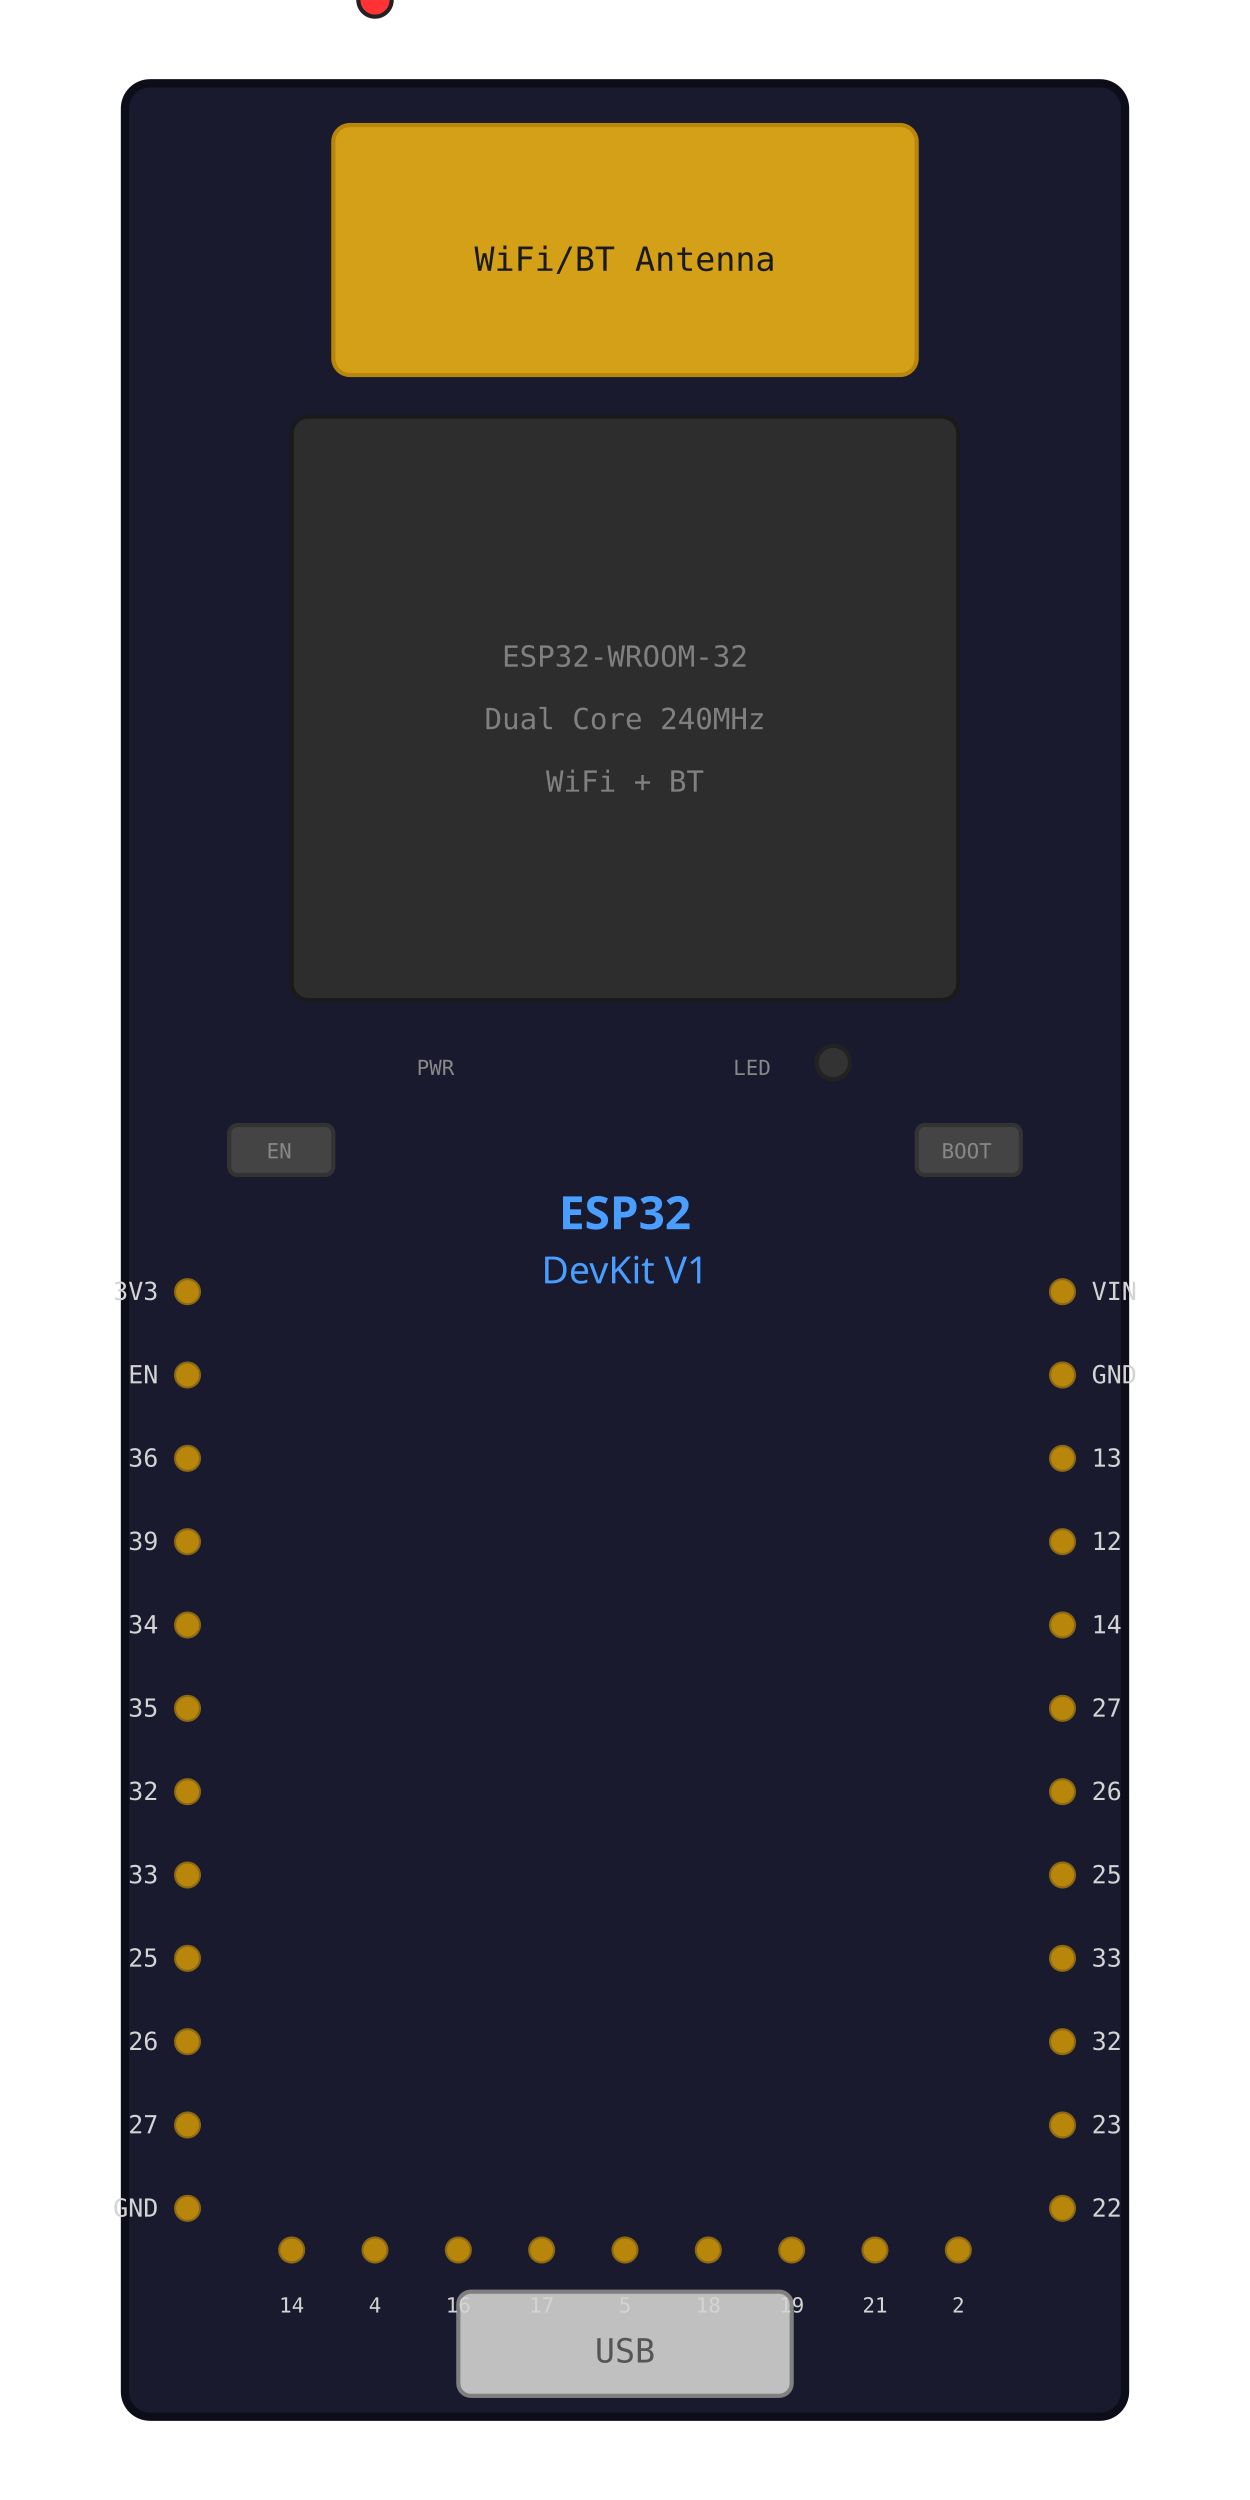
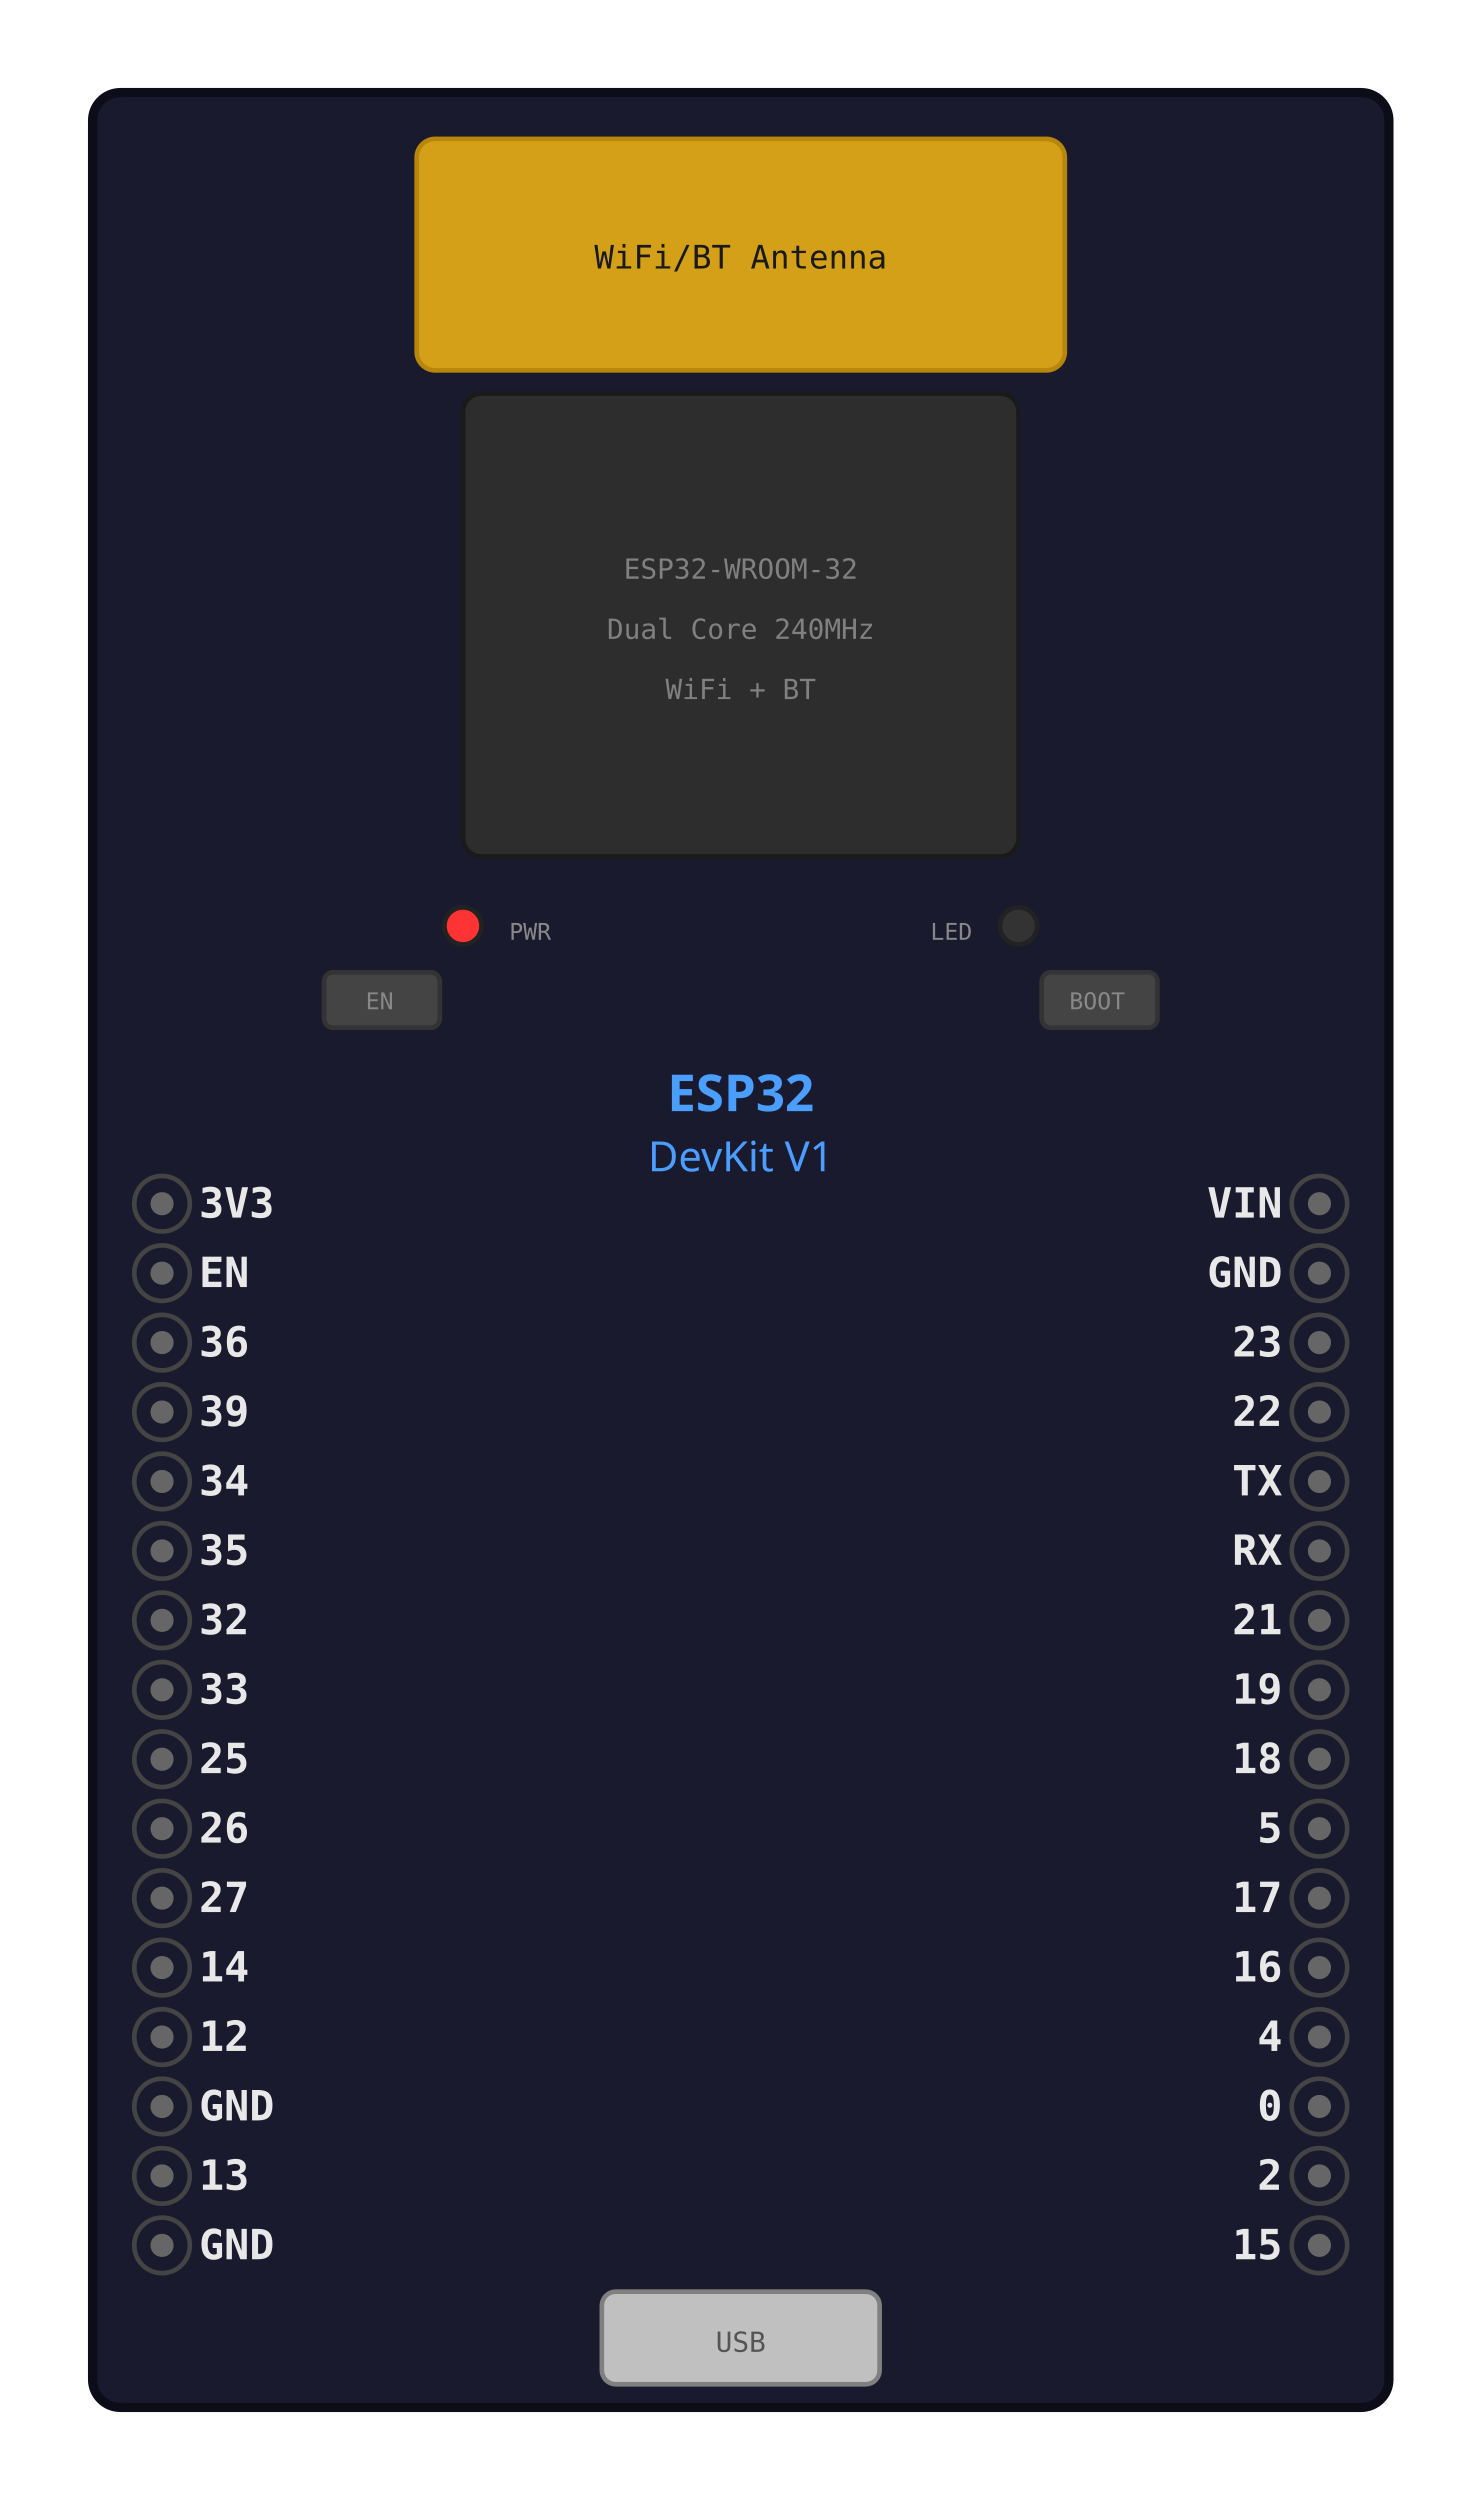
- <svg xmlns="http://www.w3.org/2000/svg" viewBox="0 0 300 600" class="esp32-board">
+ <svg xmlns="http://www.w3.org/2000/svg" viewBox="0 0 320 540" class="esp32-board">
  <defs>
    <style>
      .board-body { fill: #1a1a2e; stroke: #0d0d1a; stroke-width: 2; }
      .usb-connector { fill: #c0c0c0; stroke: #808080; stroke-width: 1; }
      .chip { fill: #2d2d2d; stroke: #1a1a1a; stroke-width: 1; }
-       .chip-text { fill: #808080; font-family: monospace; font-size: 7px; }
+       .chip-text { fill: #808080; font-family: monospace; font-size: 6px; }
      .antenna { fill: #d4a017; stroke: #b8860b; stroke-width: 1; }
-       .pin-hole { fill: #b8860b; stroke: #8b6914; stroke-width: 0.5; }
-       .pin-label { fill: #d4d4d4; font-family: monospace; font-size: 6px; }
+       .pin-hole { fill: none; stroke: #444; stroke-width: 1; }
+       .pin-label { fill: #e8e8e8; font-family: monospace; font-size: 9px; font-weight: bold; }
      .pin-label-right { text-anchor: start; }
      .pin-label-left { text-anchor: end; }
-       .led-power { fill: #333; stroke: #222; stroke-width: 1; }
+       .led-power { fill: #ff3333; stroke: #222; stroke-width: 1; }
      .led-user { fill: #333; stroke: #222; stroke-width: 1; }
      .led-user.on { fill: #0088ff; filter: drop-shadow(0 0 4px #0088ff); }
+       .led-user.pwm { fill: #ffaa00; filter: drop-shadow(0 0 4px #ffaa00); animation: pwm-pulse 0.5s ease-in-out infinite; }
+       @keyframes pwm-pulse { 0%, 100% { opacity: 0.4; } 50% { opacity: 1; } }
      .button { fill: #444; stroke: #333; stroke-width: 1; }
-       .pin-indicator { opacity: 0; transition: opacity 0.2s; }
-       .pin-indicator.active { opacity: 1; }
+       .pin-base { fill: #666; opacity: 1; }
+       .pin-indicator { fill: none; opacity: 0; transition: opacity 0.2s; }
+       .pin-indicator.active { opacity: 0.8; }
      .pin-high { fill: #00ff00; }
      .pin-low { fill: #444; }
      .pin-pwm { fill: #ffaa00; }
    </style>
  </defs>
-   <rect class="board-body" x="30" y="20" width="240" height="560" rx="6" />
-   <rect class="antenna" x="80" y="30" width="140" height="60" rx="4" />
-   <text x="150" y="65" text-anchor="middle" fill="#1a1a1a" font-size="8" font-family="monospace">WiFi/BT Antenna</text>
-   <rect class="usb-connector" x="110" y="550" width="80" height="25" rx="3" />
-   <text x="150" y="567" text-anchor="middle" fill="#555" font-size="8" font-family="monospace">USB</text>
-   <rect class="chip" x="70" y="100" width="160" height="140" rx="4" />
-   <text class="chip-text" x="150" y="160" text-anchor="middle">ESP32-WROOM-32</text>
-   <text class="chip-text" x="150" y="175" text-anchor="middle">Dual Core 240MHz</text>
-   <text class="chip-text" x="150" y="190" text-anchor="middle">WiFi + BT</text>
-   <rect class="button" x="55" y="270" width="25" height="12" rx="2" />
-   <text x="67" y="278" text-anchor="middle" fill="#888" font-size="5" font-family="monospace">EN</text>
-   <rect class="button" x="220" y="270" width="25" height="12" rx="2" />
-   <text x="232" y="278" text-anchor="middle" fill="#888" font-size="5" font-family="monospace">BOOT</text>
-   <circle class="led-power" cx="90" y="255" r="4" style="fill: #ff3333;" />
-   <text x="100" y="258" fill="#888" font-size="5" font-family="monospace">PWR</text>
-   <circle id="led-gpio2" class="led-user" cx="200" cy="255" r="4" />
-   <text x="185" y="258" text-anchor="end" fill="#888" font-size="5" font-family="monospace">LED</text>
+   <rect class="board-body" x="20" y="20" width="280" height="500" rx="6" />
+   <rect class="antenna" x="90" y="30" width="140" height="50" rx="4" />
+   <text x="160" y="58" text-anchor="middle" fill="#1a1a1a" font-size="7" font-family="monospace">WiFi/BT Antenna</text>
+   <rect class="chip" x="100" y="85" width="120" height="100" rx="4" />
+   <text class="chip-text" x="160" y="125" text-anchor="middle">ESP32-WROOM-32</text>
+   <text class="chip-text" x="160" y="138" text-anchor="middle">Dual Core 240MHz</text>
+   <text class="chip-text" x="160" y="151" text-anchor="middle">WiFi + BT</text>
+   <circle class="led-power" cx="100" cy="200" r="4" />
+   <text x="110" y="203" fill="#888" font-size="5" font-family="monospace">PWR</text>
+   <circle id="led-gpio2" class="led-user" cx="220" cy="200" r="4" />
+   <text x="210" y="203" text-anchor="end" fill="#888" font-size="5" font-family="monospace">LED</text>
+   <rect class="button" x="70" y="210" width="25" height="12" rx="2" />
+   <text x="82" y="218" text-anchor="middle" fill="#888" font-size="5" font-family="monospace">EN</text>
+   <rect class="button" x="225" y="210" width="25" height="12" rx="2" />
+   <text x="237" y="218" text-anchor="middle" fill="#888" font-size="5" font-family="monospace">BOOT</text>
+   <text x="160" y="240" text-anchor="middle" fill="#4a9eff" font-size="11" font-family="sans-serif" font-weight="bold">ESP32</text>
+   <text x="160" y="253" text-anchor="middle" fill="#4a9eff" font-size="9" font-family="sans-serif">DevKit V1</text>
  <g id="left-pins">
-     <circle class="pin-hole" cx="45" cy="310" r="3" />
-     <text class="pin-label pin-label-left" x="38" y="312">3V3</text>
-     <circle class="pin-hole" cx="45" cy="330" r="3" />
-     <text class="pin-label pin-label-left" x="38" y="332">EN</text>
-     <circle class="pin-hole" cx="45" cy="350" r="3" />
-     <circle id="pin-36" class="pin-indicator pin-low" cx="45" cy="350" r="2" />
-     <text class="pin-label pin-label-left" x="38" y="352">36</text>
-     <circle class="pin-hole" cx="45" cy="370" r="3" />
-     <circle id="pin-39" class="pin-indicator pin-low" cx="45" cy="370" r="2" />
-     <text class="pin-label pin-label-left" x="38" y="372">39</text>
-     <circle class="pin-hole" cx="45" cy="390" r="3" />
-     <circle id="pin-34" class="pin-indicator pin-low" cx="45" cy="390" r="2" />
-     <text class="pin-label pin-label-left" x="38" y="392">34</text>
-     <circle class="pin-hole" cx="45" cy="410" r="3" />
-     <circle id="pin-35" class="pin-indicator pin-low" cx="45" cy="410" r="2" />
-     <text class="pin-label pin-label-left" x="38" y="412">35</text>
-     <circle class="pin-hole" cx="45" cy="430" r="3" />
-     <circle id="pin-32" class="pin-indicator pin-low" cx="45" cy="430" r="2" />
-     <text class="pin-label pin-label-left" x="38" y="432">32</text>
-     <circle class="pin-hole" cx="45" cy="450" r="3" />
-     <circle id="pin-33" class="pin-indicator pin-low" cx="45" cy="450" r="2" />
-     <text class="pin-label pin-label-left" x="38" y="452">33</text>
-     <circle class="pin-hole" cx="45" cy="470" r="3" />
-     <circle id="pin-25" class="pin-indicator pin-low" cx="45" cy="470" r="2" />
-     <text class="pin-label pin-label-left" x="38" y="472">25</text>
-     <circle class="pin-hole" cx="45" cy="490" r="3" />
-     <circle id="pin-26" class="pin-indicator pin-low" cx="45" cy="490" r="2" />
-     <text class="pin-label pin-label-left" x="38" y="492">26</text>
-     <circle class="pin-hole" cx="45" cy="510" r="3" />
-     <circle id="pin-27" class="pin-indicator pin-low" cx="45" cy="510" r="2" />
-     <text class="pin-label pin-label-left" x="38" y="512">27</text>
-     <circle class="pin-hole" cx="45" cy="530" r="3" />
-     <text class="pin-label pin-label-left" x="38" y="532">GND</text>
+     <circle class="pin-hole" cx="35" cy="260" r="6" />
+     <circle class="pin-base" cx="35" cy="260" r="2.5" />
+     <text class="pin-label pin-label-right" x="43" y="263">3V3</text>
+     <circle class="pin-hole" cx="35" cy="275" r="6" />
+     <circle class="pin-base" cx="35" cy="275" r="2.5" />
+     <text class="pin-label pin-label-right" x="43" y="278">EN</text>
+     <circle class="pin-hole" cx="35" cy="290" r="6" />
+     <circle class="pin-base" cx="35" cy="290" r="2.5" />
+     <circle id="pin-36" class="pin-indicator" cx="35" cy="290" r="4.5" />
+     <text class="pin-label pin-label-right" x="43" y="293">36</text>
+     <circle class="pin-hole" cx="35" cy="305" r="6" />
+     <circle class="pin-base" cx="35" cy="305" r="2.5" />
+     <circle id="pin-39" class="pin-indicator" cx="35" cy="305" r="4.5" />
+     <text class="pin-label pin-label-right" x="43" y="308">39</text>
+     <circle class="pin-hole" cx="35" cy="320" r="6" />
+     <circle class="pin-base" cx="35" cy="320" r="2.5" />
+     <circle id="pin-34" class="pin-indicator" cx="35" cy="320" r="4.5" />
+     <text class="pin-label pin-label-right" x="43" y="323">34</text>
+     <circle class="pin-hole" cx="35" cy="335" r="6" />
+     <circle class="pin-base" cx="35" cy="335" r="2.5" />
+     <circle id="pin-35" class="pin-indicator" cx="35" cy="335" r="4.5" />
+     <text class="pin-label pin-label-right" x="43" y="338">35</text>
+     <circle class="pin-hole" cx="35" cy="350" r="6" />
+     <circle class="pin-base" cx="35" cy="350" r="2.5" />
+     <circle id="pin-32" class="pin-indicator" cx="35" cy="350" r="4.5" />
+     <text class="pin-label pin-label-right" x="43" y="353">32</text>
+     <circle class="pin-hole" cx="35" cy="365" r="6" />
+     <circle class="pin-base" cx="35" cy="365" r="2.5" />
+     <circle id="pin-33" class="pin-indicator" cx="35" cy="365" r="4.5" />
+     <text class="pin-label pin-label-right" x="43" y="368">33</text>
+     <circle class="pin-hole" cx="35" cy="380" r="6" />
+     <circle class="pin-base" cx="35" cy="380" r="2.5" />
+     <circle id="pin-25" class="pin-indicator" cx="35" cy="380" r="4.5" />
+     <text class="pin-label pin-label-right" x="43" y="383">25</text>
+     <circle class="pin-hole" cx="35" cy="395" r="6" />
+     <circle class="pin-base" cx="35" cy="395" r="2.5" />
+     <circle id="pin-26" class="pin-indicator" cx="35" cy="395" r="4.5" />
+     <text class="pin-label pin-label-right" x="43" y="398">26</text>
+     <circle class="pin-hole" cx="35" cy="410" r="6" />
+     <circle class="pin-base" cx="35" cy="410" r="2.5" />
+     <circle id="pin-27" class="pin-indicator" cx="35" cy="410" r="4.5" />
+     <text class="pin-label pin-label-right" x="43" y="413">27</text>
+     <circle class="pin-hole" cx="35" cy="425" r="6" />
+     <circle class="pin-base" cx="35" cy="425" r="2.5" />
+     <circle id="pin-14" class="pin-indicator" cx="35" cy="425" r="4.5" />
+     <text class="pin-label pin-label-right" x="43" y="428">14</text>
+     <circle class="pin-hole" cx="35" cy="440" r="6" />
+     <circle class="pin-base" cx="35" cy="440" r="2.5" />
+     <circle id="pin-12" class="pin-indicator" cx="35" cy="440" r="4.5" />
+     <text class="pin-label pin-label-right" x="43" y="443">12</text>
+     <circle class="pin-hole" cx="35" cy="455" r="6" />
+     <circle class="pin-base" cx="35" cy="455" r="2.5" />
+     <text class="pin-label pin-label-right" x="43" y="458">GND</text>
+     <circle class="pin-hole" cx="35" cy="470" r="6" />
+     <circle class="pin-base" cx="35" cy="470" r="2.5" />
+     <circle id="pin-13" class="pin-indicator" cx="35" cy="470" r="4.5" />
+     <text class="pin-label pin-label-right" x="43" y="473">13</text>
+     <circle class="pin-hole" cx="35" cy="485" r="6" />
+     <circle class="pin-base" cx="35" cy="485" r="2.5" />
+     <text class="pin-label pin-label-right" x="43" y="488">GND</text>
  </g>
  <g id="right-pins">
-     <circle class="pin-hole" cx="255" cy="310" r="3" />
-     <text class="pin-label pin-label-right" x="262" y="312">VIN</text>
-     <circle class="pin-hole" cx="255" cy="330" r="3" />
-     <text class="pin-label pin-label-right" x="262" y="332">GND</text>
-     <circle class="pin-hole" cx="255" cy="350" r="3" />
-     <circle id="pin-13" class="pin-indicator pin-low" cx="255" cy="350" r="2" />
-     <text class="pin-label pin-label-right" x="262" y="352">13</text>
-     <circle class="pin-hole" cx="255" cy="370" r="3" />
-     <circle id="pin-12" class="pin-indicator pin-low" cx="255" cy="370" r="2" />
-     <text class="pin-label pin-label-right" x="262" y="372">12</text>
-     <circle class="pin-hole" cx="255" cy="390" r="3" />
-     <circle id="pin-14" class="pin-indicator pin-low" cx="255" cy="390" r="2" />
-     <text class="pin-label pin-label-right" x="262" y="392">14</text>
-     <circle class="pin-hole" cx="255" cy="410" r="3" />
-     <circle id="pin-27r" class="pin-indicator pin-low" cx="255" cy="410" r="2" />
-     <text class="pin-label pin-label-right" x="262" y="412">27</text>
-     <circle class="pin-hole" cx="255" cy="430" r="3" />
-     <circle id="pin-26r" class="pin-indicator pin-low" cx="255" cy="430" r="2" />
-     <text class="pin-label pin-label-right" x="262" y="432">26</text>
-     <circle class="pin-hole" cx="255" cy="450" r="3" />
-     <circle id="pin-25r" class="pin-indicator pin-low" cx="255" cy="450" r="2" />
-     <text class="pin-label pin-label-right" x="262" y="452">25</text>
-     <circle class="pin-hole" cx="255" cy="470" r="3" />
-     <circle id="pin-33r" class="pin-indicator pin-low" cx="255" cy="470" r="2" />
-     <text class="pin-label pin-label-right" x="262" y="472">33</text>
-     <circle class="pin-hole" cx="255" cy="490" r="3" />
-     <circle id="pin-32r" class="pin-indicator pin-low" cx="255" cy="490" r="2" />
-     <text class="pin-label pin-label-right" x="262" y="492">32</text>
-     <circle class="pin-hole" cx="255" cy="510" r="3" />
-     <circle id="pin-23" class="pin-indicator pin-low" cx="255" cy="510" r="2" />
-     <text class="pin-label pin-label-right" x="262" y="512">23</text>
-     <circle class="pin-hole" cx="255" cy="530" r="3" />
-     <circle id="pin-22" class="pin-indicator pin-low" cx="255" cy="530" r="2" />
-     <text class="pin-label pin-label-right" x="262" y="532">22</text>
+     <circle class="pin-hole" cx="285" cy="260" r="6" />
+     <circle class="pin-base" cx="285" cy="260" r="2.5" />
+     <text class="pin-label pin-label-left" x="277" y="263">VIN</text>
+     <circle class="pin-hole" cx="285" cy="275" r="6" />
+     <circle class="pin-base" cx="285" cy="275" r="2.5" />
+     <text class="pin-label pin-label-left" x="277" y="278">GND</text>
+     <circle class="pin-hole" cx="285" cy="290" r="6" />
+     <circle class="pin-base" cx="285" cy="290" r="2.5" />
+     <circle id="pin-23" class="pin-indicator" cx="285" cy="290" r="4.5" />
+     <text class="pin-label pin-label-left" x="277" y="293">23</text>
+     <circle class="pin-hole" cx="285" cy="305" r="6" />
+     <circle class="pin-base" cx="285" cy="305" r="2.5" />
+     <circle id="pin-22" class="pin-indicator" cx="285" cy="305" r="4.5" />
+     <text class="pin-label pin-label-left" x="277" y="308">22</text>
+     <circle class="pin-hole" cx="285" cy="320" r="6" />
+     <circle class="pin-base" cx="285" cy="320" r="2.5" />
+     <circle id="pin-1" class="pin-indicator" cx="285" cy="320" r="4.5" />
+     <text class="pin-label pin-label-left" x="277" y="323">TX</text>
+     <circle class="pin-hole" cx="285" cy="335" r="6" />
+     <circle class="pin-base" cx="285" cy="335" r="2.5" />
+     <circle id="pin-3" class="pin-indicator" cx="285" cy="335" r="4.5" />
+     <text class="pin-label pin-label-left" x="277" y="338">RX</text>
+     <circle class="pin-hole" cx="285" cy="350" r="6" />
+     <circle class="pin-base" cx="285" cy="350" r="2.5" />
+     <circle id="pin-21" class="pin-indicator" cx="285" cy="350" r="4.5" />
+     <text class="pin-label pin-label-left" x="277" y="353">21</text>
+     <circle class="pin-hole" cx="285" cy="365" r="6" />
+     <circle class="pin-base" cx="285" cy="365" r="2.5" />
+     <circle id="pin-19" class="pin-indicator" cx="285" cy="365" r="4.5" />
+     <text class="pin-label pin-label-left" x="277" y="368">19</text>
+     <circle class="pin-hole" cx="285" cy="380" r="6" />
+     <circle class="pin-base" cx="285" cy="380" r="2.5" />
+     <circle id="pin-18" class="pin-indicator" cx="285" cy="380" r="4.5" />
+     <text class="pin-label pin-label-left" x="277" y="383">18</text>
+     <circle class="pin-hole" cx="285" cy="395" r="6" />
+     <circle class="pin-base" cx="285" cy="395" r="2.5" />
+     <circle id="pin-5" class="pin-indicator" cx="285" cy="395" r="4.5" />
+     <text class="pin-label pin-label-left" x="277" y="398">5</text>
+     <circle class="pin-hole" cx="285" cy="410" r="6" />
+     <circle class="pin-base" cx="285" cy="410" r="2.5" />
+     <circle id="pin-17" class="pin-indicator" cx="285" cy="410" r="4.5" />
+     <text class="pin-label pin-label-left" x="277" y="413">17</text>
+     <circle class="pin-hole" cx="285" cy="425" r="6" />
+     <circle class="pin-base" cx="285" cy="425" r="2.5" />
+     <circle id="pin-16" class="pin-indicator" cx="285" cy="425" r="4.5" />
+     <text class="pin-label pin-label-left" x="277" y="428">16</text>
+     <circle class="pin-hole" cx="285" cy="440" r="6" />
+     <circle class="pin-base" cx="285" cy="440" r="2.5" />
+     <circle id="pin-4" class="pin-indicator" cx="285" cy="440" r="4.5" />
+     <text class="pin-label pin-label-left" x="277" y="443">4</text>
+     <circle class="pin-hole" cx="285" cy="455" r="6" />
+     <circle class="pin-base" cx="285" cy="455" r="2.5" />
+     <circle id="pin-0" class="pin-indicator" cx="285" cy="455" r="4.5" />
+     <text class="pin-label pin-label-left" x="277" y="458">0</text>
+     <circle class="pin-hole" cx="285" cy="470" r="6" />
+     <circle class="pin-base" cx="285" cy="470" r="2.5" />
+     <circle id="pin-2" class="pin-indicator" cx="285" cy="470" r="4.5" />
+     <text class="pin-label pin-label-left" x="277" y="473">2</text>
+     <circle class="pin-hole" cx="285" cy="485" r="6" />
+     <circle class="pin-base" cx="285" cy="485" r="2.5" />
+     <circle id="pin-15" class="pin-indicator" cx="285" cy="485" r="4.5" />
+     <text class="pin-label pin-label-left" x="277" y="488">15</text>
  </g>
-   <g id="bottom-left-pins">
-     <circle class="pin-hole" cx="70" cy="540" r="3" />
-     <circle id="pin-14b" class="pin-indicator pin-low" cx="70" cy="540" r="2" />
-     <text x="70" y="555" text-anchor="middle" fill="#d4d4d4" font-size="5" font-family="monospace">14</text>
-     <circle class="pin-hole" cx="90" cy="540" r="3" />
-     <circle id="pin-4" class="pin-indicator pin-low" cx="90" cy="540" r="2" />
-     <text x="90" y="555" text-anchor="middle" fill="#d4d4d4" font-size="5" font-family="monospace">4</text>
-     <circle class="pin-hole" cx="110" cy="540" r="3" />
-     <circle id="pin-16" class="pin-indicator pin-low" cx="110" cy="540" r="2" />
-     <text x="110" y="555" text-anchor="middle" fill="#d4d4d4" font-size="5" font-family="monospace">16</text>
-     <circle class="pin-hole" cx="130" cy="540" r="3" />
-     <circle id="pin-17" class="pin-indicator pin-low" cx="130" cy="540" r="2" />
-     <text x="130" y="555" text-anchor="middle" fill="#d4d4d4" font-size="5" font-family="monospace">17</text>
-     <circle class="pin-hole" cx="150" cy="540" r="3" />
-     <circle id="pin-5" class="pin-indicator pin-low" cx="150" cy="540" r="2" />
-     <text x="150" y="555" text-anchor="middle" fill="#d4d4d4" font-size="5" font-family="monospace">5</text>
-     <circle class="pin-hole" cx="170" cy="540" r="3" />
-     <circle id="pin-18" class="pin-indicator pin-low" cx="170" cy="540" r="2" />
-     <text x="170" y="555" text-anchor="middle" fill="#d4d4d4" font-size="5" font-family="monospace">18</text>
-     <circle class="pin-hole" cx="190" cy="540" r="3" />
-     <circle id="pin-19" class="pin-indicator pin-low" cx="190" cy="540" r="2" />
-     <text x="190" y="555" text-anchor="middle" fill="#d4d4d4" font-size="5" font-family="monospace">19</text>
-     <circle class="pin-hole" cx="210" cy="540" r="3" />
-     <circle id="pin-21" class="pin-indicator pin-low" cx="210" cy="540" r="2" />
-     <text x="210" y="555" text-anchor="middle" fill="#d4d4d4" font-size="5" font-family="monospace">21</text>
-     <circle class="pin-hole" cx="230" cy="540" r="3" />
-     <circle id="pin-2" class="pin-indicator pin-low" cx="230" cy="540" r="2" />
-     <text x="230" y="555" text-anchor="middle" fill="#d4d4d4" font-size="5" font-family="monospace">2</text>
-   </g>
-   <text x="150" y="295" text-anchor="middle" fill="#4a9eff" font-size="11" font-family="sans-serif" font-weight="bold">ESP32</text>
-   <text x="150" y="308" text-anchor="middle" fill="#4a9eff" font-size="9" font-family="sans-serif">DevKit V1</text>
+   <rect class="usb-connector" x="130" y="495" width="60" height="20" rx="3" />
+   <text x="160" y="508" text-anchor="middle" fill="#555" font-size="6" font-family="monospace">USB</text>
</svg>
